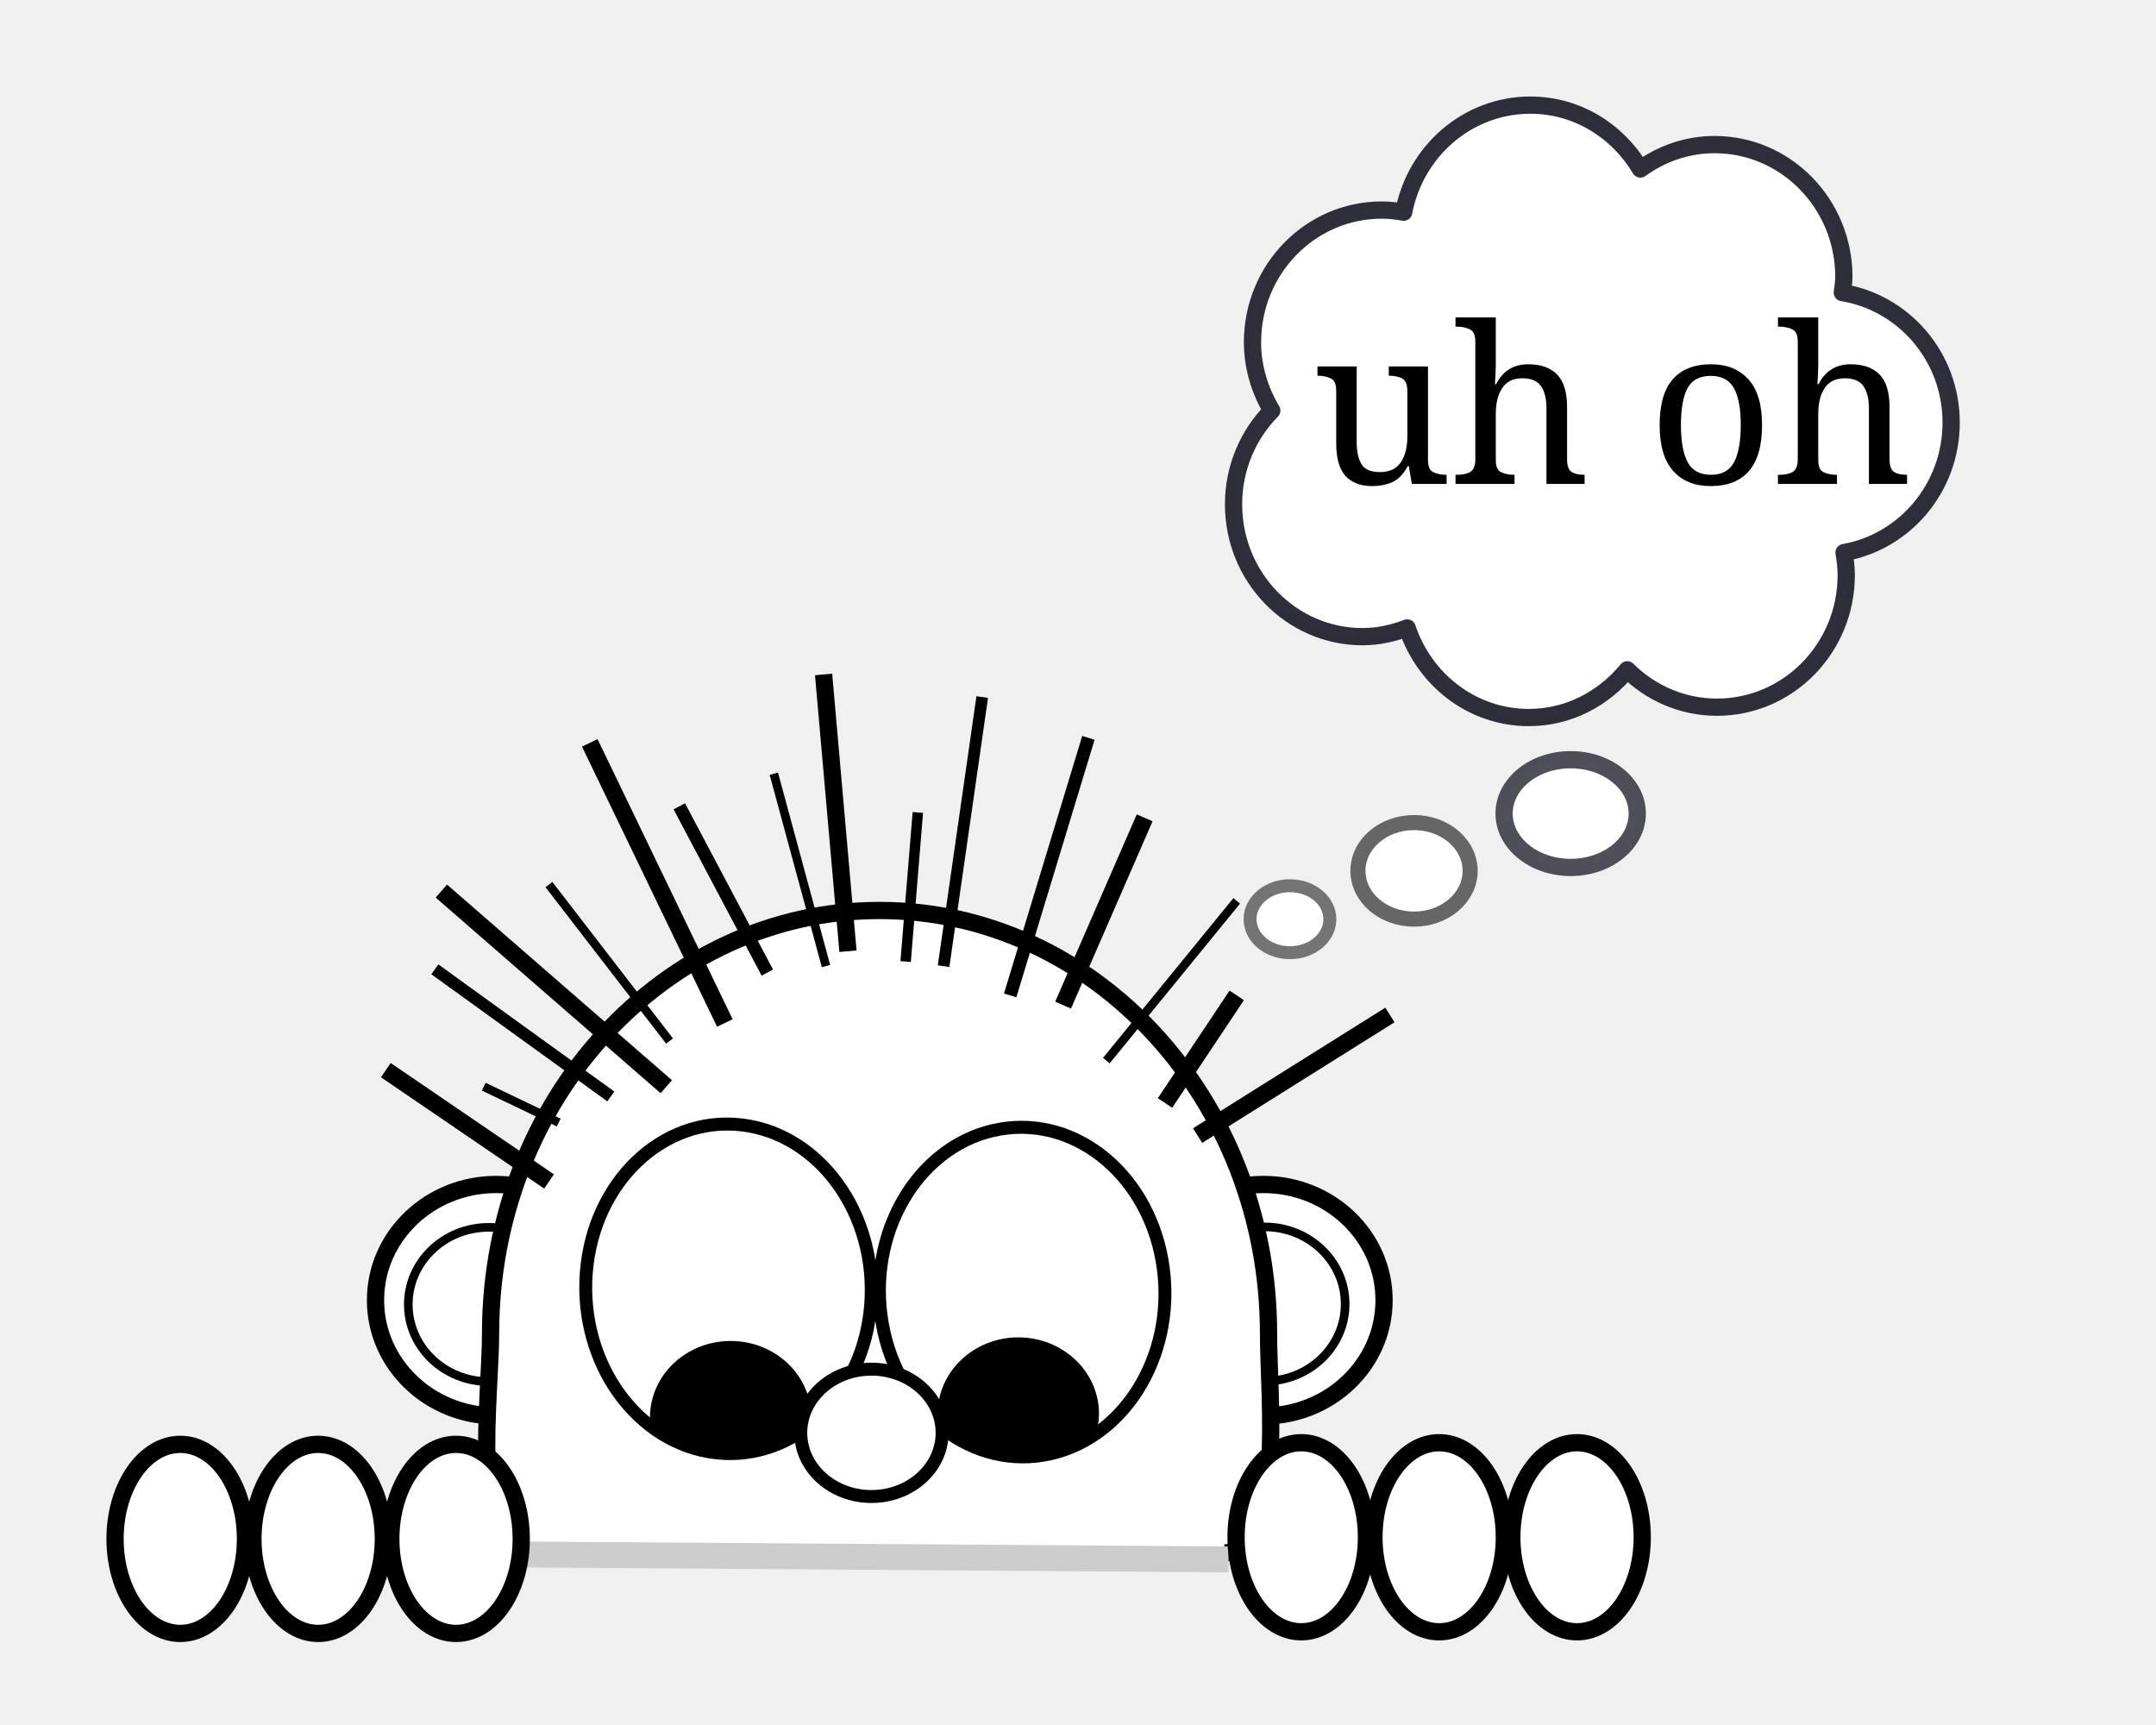
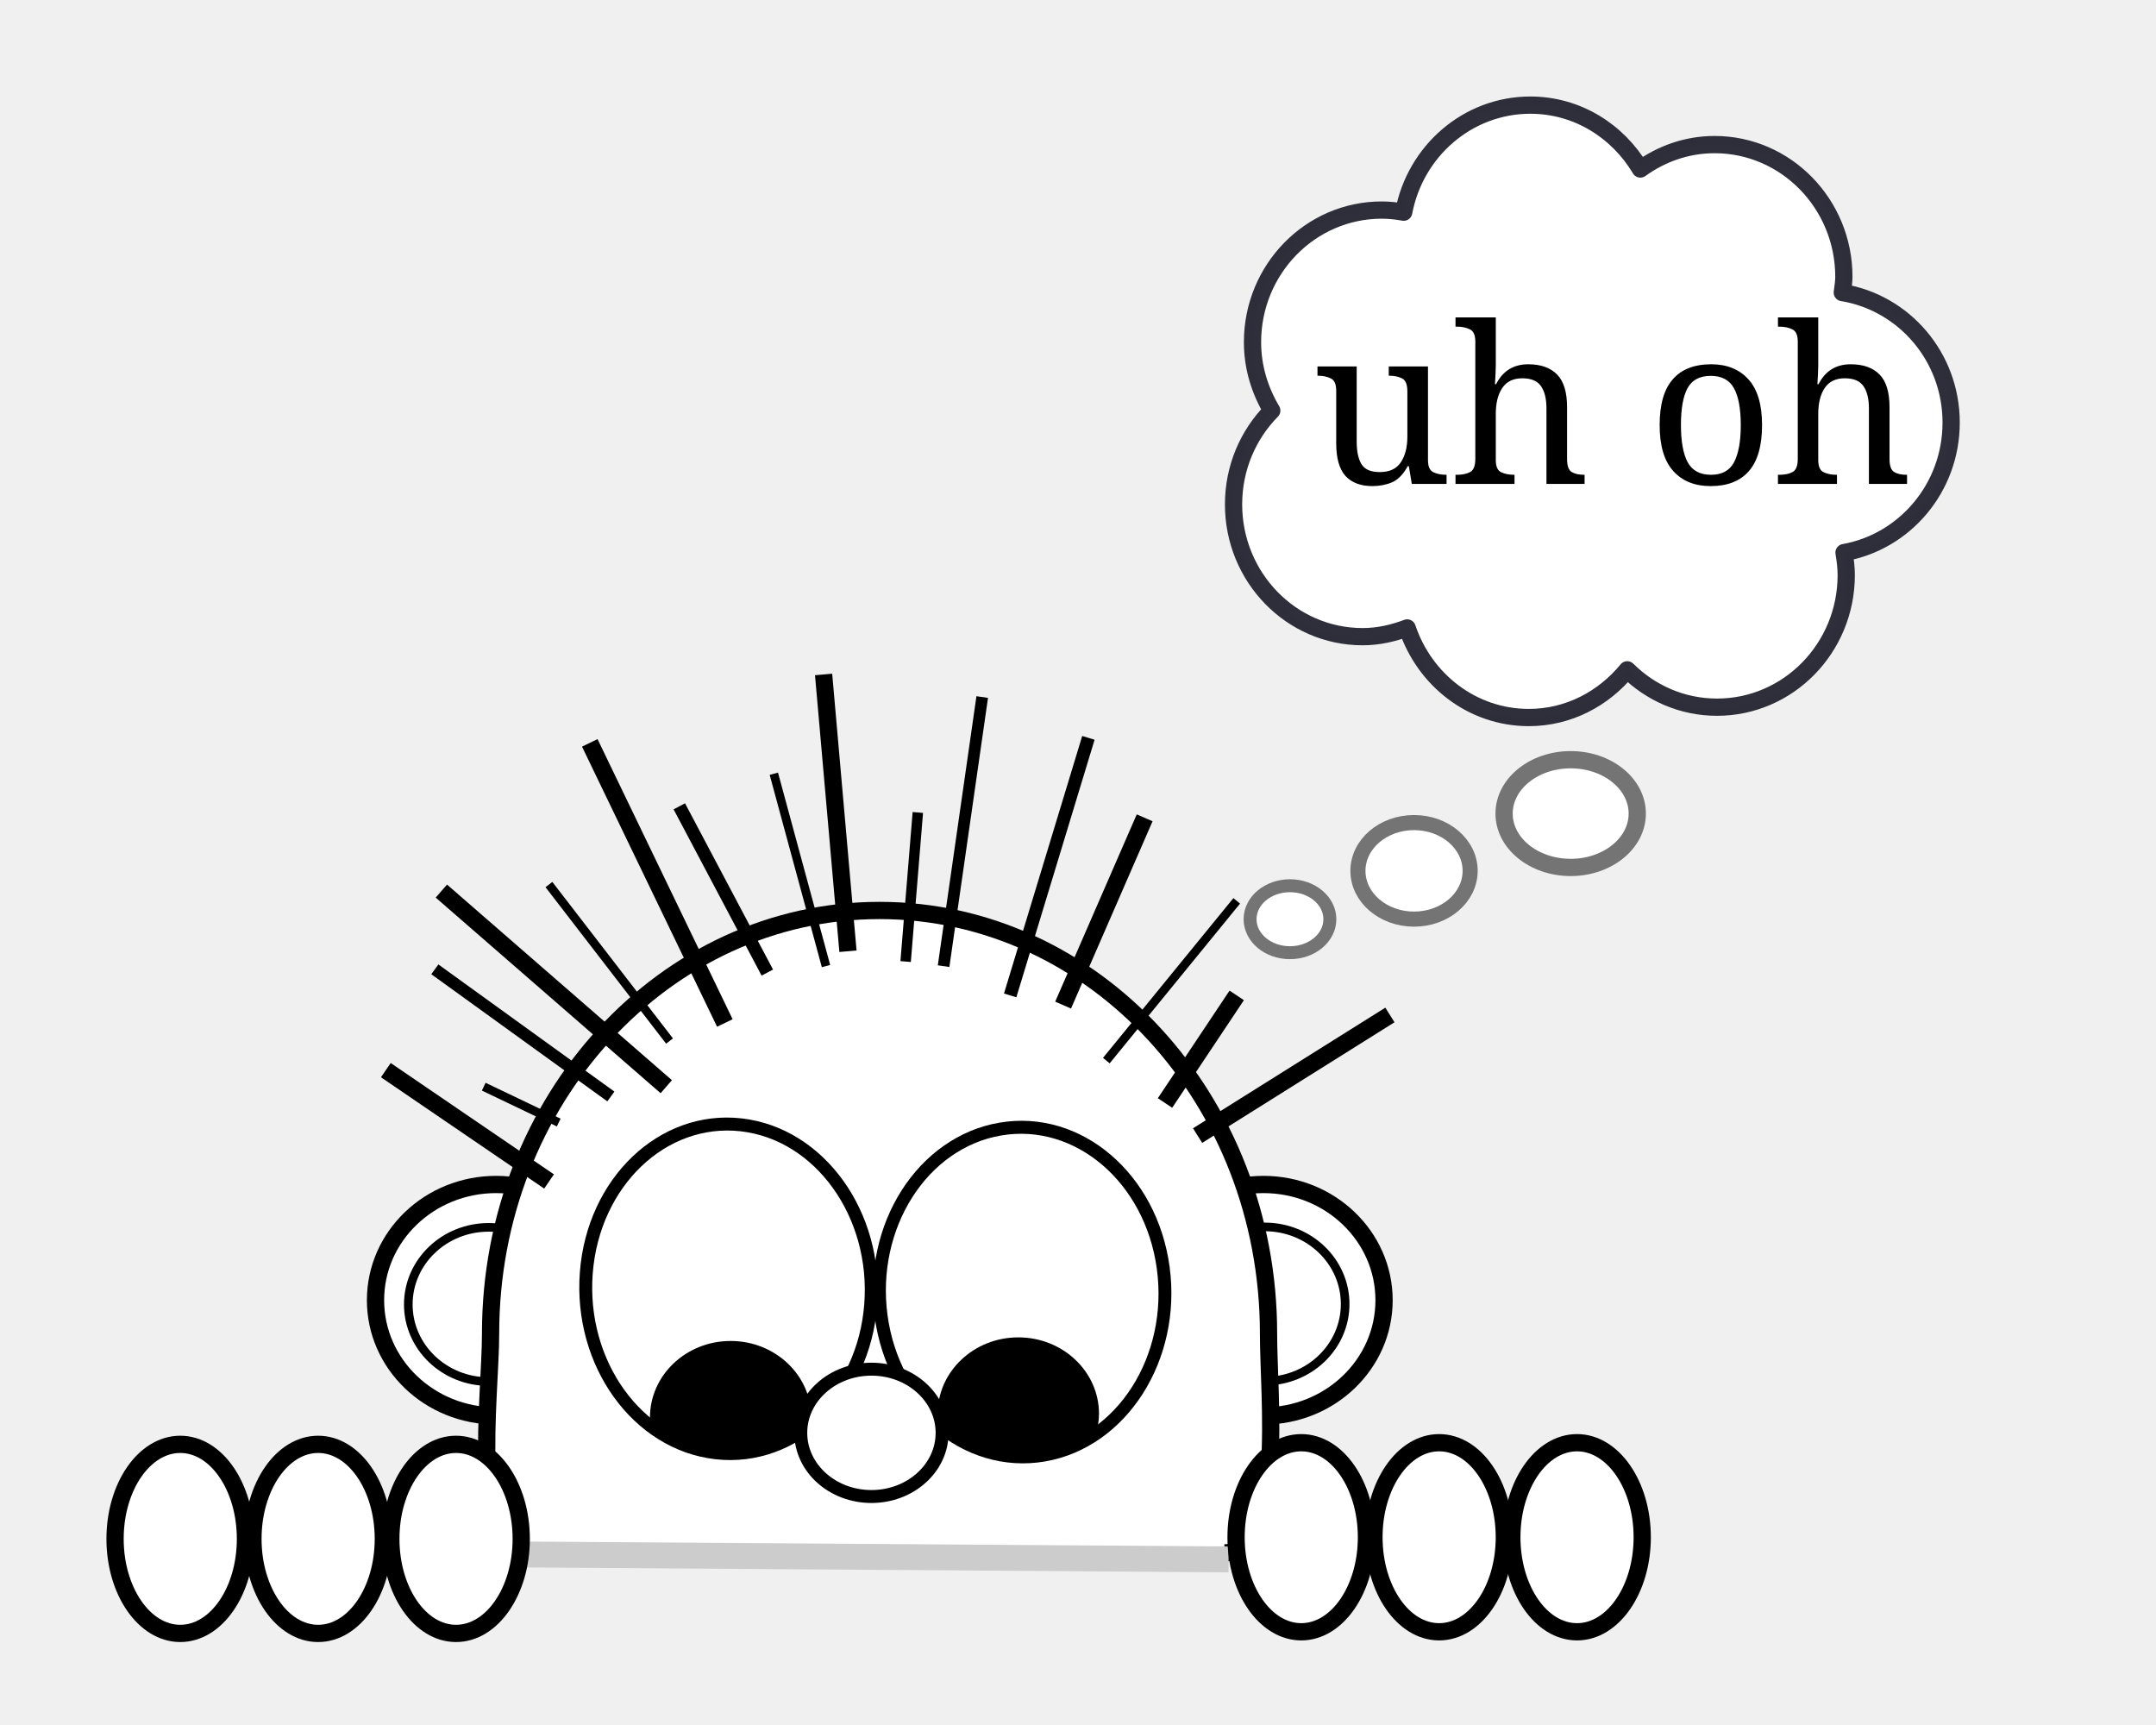
<svg xmlns="http://www.w3.org/2000/svg" width="250mm" height="200mm" viewBox="0 0 250 200" version="1.1" id="svg8">
  <defs id="defs2" />
  <g id="layer1" transform="translate(0,-97)">
    <ellipse ry="13.418" rx="13.985" cy="247.749" cx="146.504" id="ellipse4559" style="opacity:1;fill:#ffffff;fill-opacity:1;stroke:#000000;stroke-width:2;stroke-miterlimit:4;stroke-dasharray:none;stroke-opacity:1" />
    <ellipse style="opacity:1;fill:#ffffff;fill-opacity:1;stroke:#000000;stroke-width:2;stroke-miterlimit:4;stroke-dasharray:none;stroke-opacity:1" id="path4550" cx="57.528" cy="247.749" rx="13.985" ry="13.418" />
    <ellipse style="opacity:1;fill:#ffffff;fill-opacity:1;stroke:#000000;stroke-width:1;stroke-miterlimit:4;stroke-dasharray:none;stroke-opacity:1" id="path4550-0" cx="56.664" cy="248.242" rx="9.319" ry="8.941" />
    <ellipse style="opacity:1;fill:#ffffff;fill-opacity:1;stroke:#000000;stroke-width:1;stroke-miterlimit:4;stroke-dasharray:none;stroke-opacity:1" id="path4550-0-5" cx="146.659" cy="248.193" rx="9.319" ry="8.941" />
    <path style="opacity:1;fill:#ffffff;fill-opacity:1;stroke:#000000;stroke-width:2;stroke-miterlimit:4;stroke-dasharray:none;stroke-opacity:1" d="m 141.975,277.043 c 7.129,0 5.099,-18.206 5.118,-25.438 -5e-5,-27.086 -20.194,-49.043 -45.104,-49.043 -24.91,-4e-5 -45.104,21.957 -45.104,49.043 0.016,7.231 -2.585,26.005 4.543,26.005" id="path4554" />
    <ellipse style="fill:#ffffff;stroke:#000000;stroke-width:1.5;stroke-miterlimit:4;stroke-dasharray:none;stroke-opacity:1" id="ellipse4591" cx="-103.186" cy="-235.561" rx="16.593" ry="19.068" transform="matrix(-0.9937052,-0.1120265,0.07668232,-0.9970556,0,0)" />
    <ellipse transform="matrix(0.985697,-0.1685272,-0.1334317,-0.991058,0,0)" ry="19.068" rx="16.593" cy="-263.416" cx="84.59" id="ellipse4534" style="fill:#ffffff;stroke:#000000;stroke-width:1.5;stroke-miterlimit:4;stroke-dasharray:none;stroke-opacity:1" />
    <path style="fill:none;stroke:#000000;stroke-width:2;stroke-linecap:butt;stroke-linejoin:miter;stroke-miterlimit:4;stroke-dasharray:none;stroke-opacity:1" d="M 63.666,233.983 C 44.738,221.074 44.738,221.074 44.738,221.074" id="path4593" />
    <path style="fill:none;stroke:#000000;stroke-width:2;stroke-linecap:butt;stroke-linejoin:miter;stroke-miterlimit:4;stroke-dasharray:none;stroke-opacity:1" d="M 77.258,222.993 C 51.178,200.314 51.178,200.314 51.178,200.314" id="path4595" />
    <path style="fill:none;stroke:#000000;stroke-width:1;stroke-linecap:butt;stroke-linejoin:miter;stroke-miterlimit:4;stroke-dasharray:none;stroke-opacity:1" d="M 95.779,209.008 C 89.731,186.707 89.731,186.707 89.731,186.707" id="path4599" />
    <path style="fill:none;stroke:#000000;stroke-width:1.5;stroke-linecap:butt;stroke-linejoin:miter;stroke-miterlimit:4;stroke-dasharray:none;stroke-opacity:1" d="m 117.135,212.409 c 9.071,-29.86 9.071,-29.86 9.071,-29.86" id="path4603" />
    <path style="fill:none;stroke:#000000;stroke-width:1;stroke-linecap:butt;stroke-linejoin:miter;stroke-miterlimit:4;stroke-dasharray:none;stroke-opacity:1" d="M 128.285,219.969 C 143.404,201.448 143.404,201.448 143.404,201.448" id="path4605" />
    <path style="fill:none;stroke:#000000;stroke-width:2;stroke-linecap:butt;stroke-linejoin:miter;stroke-miterlimit:4;stroke-dasharray:none;stroke-opacity:1" d="M 138.868,228.662 C 161.169,214.677 161.169,214.677 161.169,214.677" id="path4607" />
    <path style="fill:none;stroke:#000000;stroke-width:2;stroke-linecap:butt;stroke-linejoin:miter;stroke-miterlimit:4;stroke-dasharray:none;stroke-opacity:1" d="m 123.274,213.534 c 9.455,-21.714 9.455,-21.714 9.455,-21.714" id="path4609" />
    <path style="fill:none;stroke:#000000;stroke-width:0.265px;stroke-linecap:butt;stroke-linejoin:miter;stroke-opacity:1" d="m 108.101,147.699 v 0 0" id="path4611" />
    <path style="fill:none;stroke:#000000;stroke-width:1;stroke-linecap:butt;stroke-linejoin:miter;stroke-miterlimit:4;stroke-dasharray:none;stroke-opacity:1" d="M 77.636,217.701 C 63.651,199.558 63.651,199.558 63.651,199.558" id="path4615" />
    <path style="fill:none;stroke:#000000;stroke-width:1.5;stroke-linecap:butt;stroke-linejoin:miter;stroke-miterlimit:4;stroke-dasharray:none;stroke-opacity:1" d="m 88.975,209.764 c -10.205,-19.277 -10.205,-19.277 -10.205,-19.277" id="path4619" />
    <path style="fill:none;stroke:#000000;stroke-width:1.21;stroke-linecap:butt;stroke-linejoin:miter;stroke-miterlimit:4;stroke-dasharray:none;stroke-opacity:1" d="m 105.012,208.484 c 1.416,-17.285 1.416,-17.285 1.416,-17.285" id="path4621" />
    <path style="fill:none;stroke:#000000;stroke-width:2;stroke-linecap:butt;stroke-linejoin:miter;stroke-miterlimit:4;stroke-dasharray:none;stroke-opacity:1" d="M 135.089,224.883 C 143.404,212.409 143.404,212.409 143.404,212.409" id="path4627" />
    <path style="fill:none;stroke:#000000;stroke-width:2;stroke-linecap:butt;stroke-linejoin:miter;stroke-miterlimit:4;stroke-dasharray:none;stroke-opacity:1" d="M 98.326,207.288 C 95.5,175.198 95.5,175.198 95.5,175.198" id="path4629" />
    <path style="fill:none;stroke:#000000;stroke-width:1.354;stroke-linecap:butt;stroke-linejoin:miter;stroke-miterlimit:4;stroke-dasharray:none;stroke-opacity:1" d="m 109.415,209.017 c 4.479,-31.201 4.479,-31.201 4.479,-31.201" id="path4631" />
    <path style="fill:none;stroke:#000000;stroke-width:1;stroke-linecap:butt;stroke-linejoin:miter;stroke-miterlimit:4;stroke-dasharray:none;stroke-opacity:1" d="m 64.785,227.15 c -8.693,-4.158 -8.693,-4.158 -8.693,-4.158" id="path4635" />
    <path style="fill:none;stroke:#000000;stroke-width:1.4;stroke-linecap:butt;stroke-linejoin:miter;stroke-miterlimit:4;stroke-dasharray:none;stroke-opacity:1" d="M 70.833,224.127 C 50.422,209.386 50.422,209.386 50.422,209.386" id="path4637" />
    <path style="fill:none;stroke:#cccccc;stroke-width:3;stroke-linecap:butt;stroke-linejoin:miter;stroke-miterlimit:4;stroke-dasharray:none;stroke-opacity:1" d="m 61.005,277.232 c 81.454,0.567 81.454,0.567 81.454,0.567" id="path5290" />
    <ellipse ry="10.961" rx="7.56" cy="275.232" cx="166.877" id="ellipse4567" style="opacity:1;fill:#ffffff;fill-opacity:1;stroke:#000000;stroke-width:2;stroke-miterlimit:4;stroke-dasharray:none;stroke-opacity:1" />
    <ellipse style="opacity:1;fill:#ffffff;fill-opacity:1;stroke:#000000;stroke-width:2;stroke-miterlimit:4;stroke-dasharray:none;stroke-opacity:1" id="ellipse4569" cx="182.865" cy="275.232" rx="7.56" ry="10.961" />
    <ellipse ry="10.961" rx="7.56" cy="275.232" cx="150.888" id="ellipse4571" style="opacity:1;fill:#ffffff;fill-opacity:1;stroke:#000000;stroke-width:2;stroke-miterlimit:4;stroke-dasharray:none;stroke-opacity:1" />
    <ellipse style="opacity:1;fill:#ffffff;fill-opacity:1;stroke:#000000;stroke-width:2;stroke-miterlimit:4;stroke-dasharray:none;stroke-opacity:1" id="path4561" cx="36.89" cy="275.421" rx="7.56" ry="10.961" />
    <ellipse ry="10.961" rx="7.56" cy="275.421" cx="52.879" id="ellipse4563" style="opacity:1;fill:#ffffff;fill-opacity:1;stroke:#000000;stroke-width:2;stroke-miterlimit:4;stroke-dasharray:none;stroke-opacity:1" />
    <ellipse style="opacity:1;fill:#ffffff;fill-opacity:1;stroke:#000000;stroke-width:2;stroke-miterlimit:4;stroke-dasharray:none;stroke-opacity:1" id="ellipse4565" cx="20.902" cy="275.421" rx="7.56" ry="10.961" />
    <path style="fill:#000000;fill-opacity:1;stroke:none;stroke-width:2.295;stroke-miterlimit:4;stroke-dasharray:none;stroke-opacity:1" d="m 84.723,252.475 a 9.355,8.866 0 0 0 -9.355,8.866 9.355,8.866 0 0 0 0.011,0.295 13.919,13.299 76.642 0 0 9.009,4.423 13.919,13.299 76.642 0 0 9.582,-3.454 9.355,8.866 0 0 0 0.107,-1.264 9.355,8.866 0 0 0 -9.355,-8.866 z" id="path5292" />
    <path style="fill:none;stroke:#000000;stroke-width:2;stroke-linecap:butt;stroke-linejoin:miter;stroke-miterlimit:4;stroke-dasharray:none;stroke-opacity:1" d="M 84.05,215.608 C 68.388,183.13 68.388,183.13 68.388,183.13" id="path4619-5" />
    <path style="fill:#000000;fill-opacity:1;stroke:none;stroke-width:2.295;stroke-miterlimit:4;stroke-dasharray:none;stroke-opacity:1" d="m 118.08,252.057 a 9.355,8.866 0 0 0 -9.355,8.866 9.355,8.866 0 0 0 0.011,0.295 13.919,13.299 76.642 0 0 9.01,4.423 13.919,13.299 76.642 0 0 9.582,-3.454 9.355,8.866 0 0 0 0.107,-1.264 9.355,8.866 0 0 0 -9.355,-8.866 z" id="path5292-0" />
    <ellipse style="fill:#ffffff;fill-opacity:1;stroke:#000000;stroke-width:1.5;stroke-miterlimit:4;stroke-dasharray:none;stroke-opacity:1" id="path4536" cx="101.048" cy="263.127" rx="8.194" ry="7.382" />
    <path d="m 177.46,109.189 c 5.419,0 10.121,2.99 12.751,7.406 2.44,-1.764 5.398,-2.831 8.61,-2.831 8.268,0 14.986,6.875 14.986,15.337 0,0.622 -0.113,1.216 -0.183,1.819 7.141,1.166 12.622,7.44 12.622,15.074 0,7.565 -5.377,13.825 -12.421,15.074 0.143,0.849 0.256,1.715 0.256,2.606 0,8.462 -6.718,15.318 -14.986,15.318 -4.05,0 -7.709,-1.656 -10.406,-4.331 -2.748,3.346 -6.811,5.531 -11.413,5.531 -6.566,0 -12.086,-4.366 -14.106,-10.387 -1.617,0.612 -3.342,1.012 -5.166,1.012 -8.268,0 -14.967,-6.875 -14.967,-15.337 0,-4.255 1.695,-8.096 4.433,-10.875 -1.383,-2.321 -2.235,-5.015 -2.235,-7.931 0,-8.462 6.718,-15.318 14.986,-15.318 0.87,0 1.717,0.098 2.546,0.244 1.335,-7.065 7.402,-12.412 14.693,-12.412 z" id="path3422" style="opacity:1;fill:#ffffff;fill-opacity:1;stroke:#22222f;stroke-width:2;stroke-linecap:butt;stroke-linejoin:round;stroke-miterlimit:4;stroke-dasharray:none;stroke-dashoffset:0;stroke-opacity:0.941" />
-     <ellipse cy="197.968" cx="-163.965" id="path3424" style="opacity:1;fill:#ffffff;fill-opacity:1;stroke:#666666;stroke-width:1.75;stroke-linecap:butt;stroke-linejoin:round;stroke-miterlimit:4;stroke-dasharray:none;stroke-dashoffset:0;stroke-opacity:1" transform="scale(-1,1)" rx="6.506" ry="5.597" />
+     <ellipse cy="197.968" cx="-163.965" id="path3424" style="opacity:1;fill:#ffffff;fill-opacity:1;stroke:#747474;stroke-width:1.75;stroke-linecap:butt;stroke-linejoin:round;stroke-miterlimit:4;stroke-dasharray:none;stroke-dashoffset:0;stroke-opacity:1" transform="scale(-1,1)" rx="6.506" ry="5.597" />
    <ellipse cy="203.575" cx="-149.579" id="path3426" style="opacity:1;fill:#ffffff;fill-opacity:1;stroke:#747474;stroke-width:1.5;stroke-linecap:butt;stroke-linejoin:round;stroke-miterlimit:4;stroke-dasharray:none;stroke-dashoffset:0;stroke-opacity:1" transform="scale(-1,1)" rx="4.626" ry="3.883" />
    <text xml:space="preserve" style="font-style:normal;font-variant:normal;font-weight:normal;font-stretch:normal;font-size:22.578px;line-height:1.25;font-family:'Ink Free';-inkscape-font-specification:'Ink Free, Normal';font-variant-ligatures:normal;font-variant-caps:normal;font-variant-numeric:normal;font-feature-settings:normal;text-align:start;letter-spacing:0px;word-spacing:0px;writing-mode:lr-tb;text-anchor:start;fill:#000000;fill-opacity:1;stroke:none;stroke-width:0.265" x="152.191" y="153.111" id="text5369">
      <tspan id="tspan5367" x="152.191" y="153.111" style="font-style:normal;font-variant:normal;font-weight:normal;font-stretch:normal;font-size:25.4px;font-family:Georgia;-inkscape-font-specification:'Georgia, Normal';font-variant-ligatures:normal;font-variant-caps:normal;font-variant-numeric:normal;font-feature-settings:normal;text-align:start;writing-mode:lr-tb;text-anchor:start;stroke-width:0.265">uh oh</tspan>
    </text>
-     <ellipse cy="191.328" cx="-182.128" id="path3424-1" style="opacity:1;fill:#ffffff;fill-opacity:1;stroke:#44444f;stroke-width:2;stroke-linecap:butt;stroke-linejoin:round;stroke-miterlimit:4;stroke-dasharray:none;stroke-dashoffset:0;stroke-opacity:0.941" transform="scale(-1,1)" rx="7.721" ry="6.245" />
+     <ellipse cy="191.328" cx="-182.128" id="path3424-1" style="opacity:1;fill:#ffffff;fill-opacity:1;stroke:#747474;stroke-width:2;stroke-linecap:butt;stroke-linejoin:round;stroke-miterlimit:4;stroke-dasharray:none;stroke-dashoffset:0;stroke-opacity:1" transform="scale(-1,1)" rx="7.721" ry="6.245" />
  </g>
</svg>
